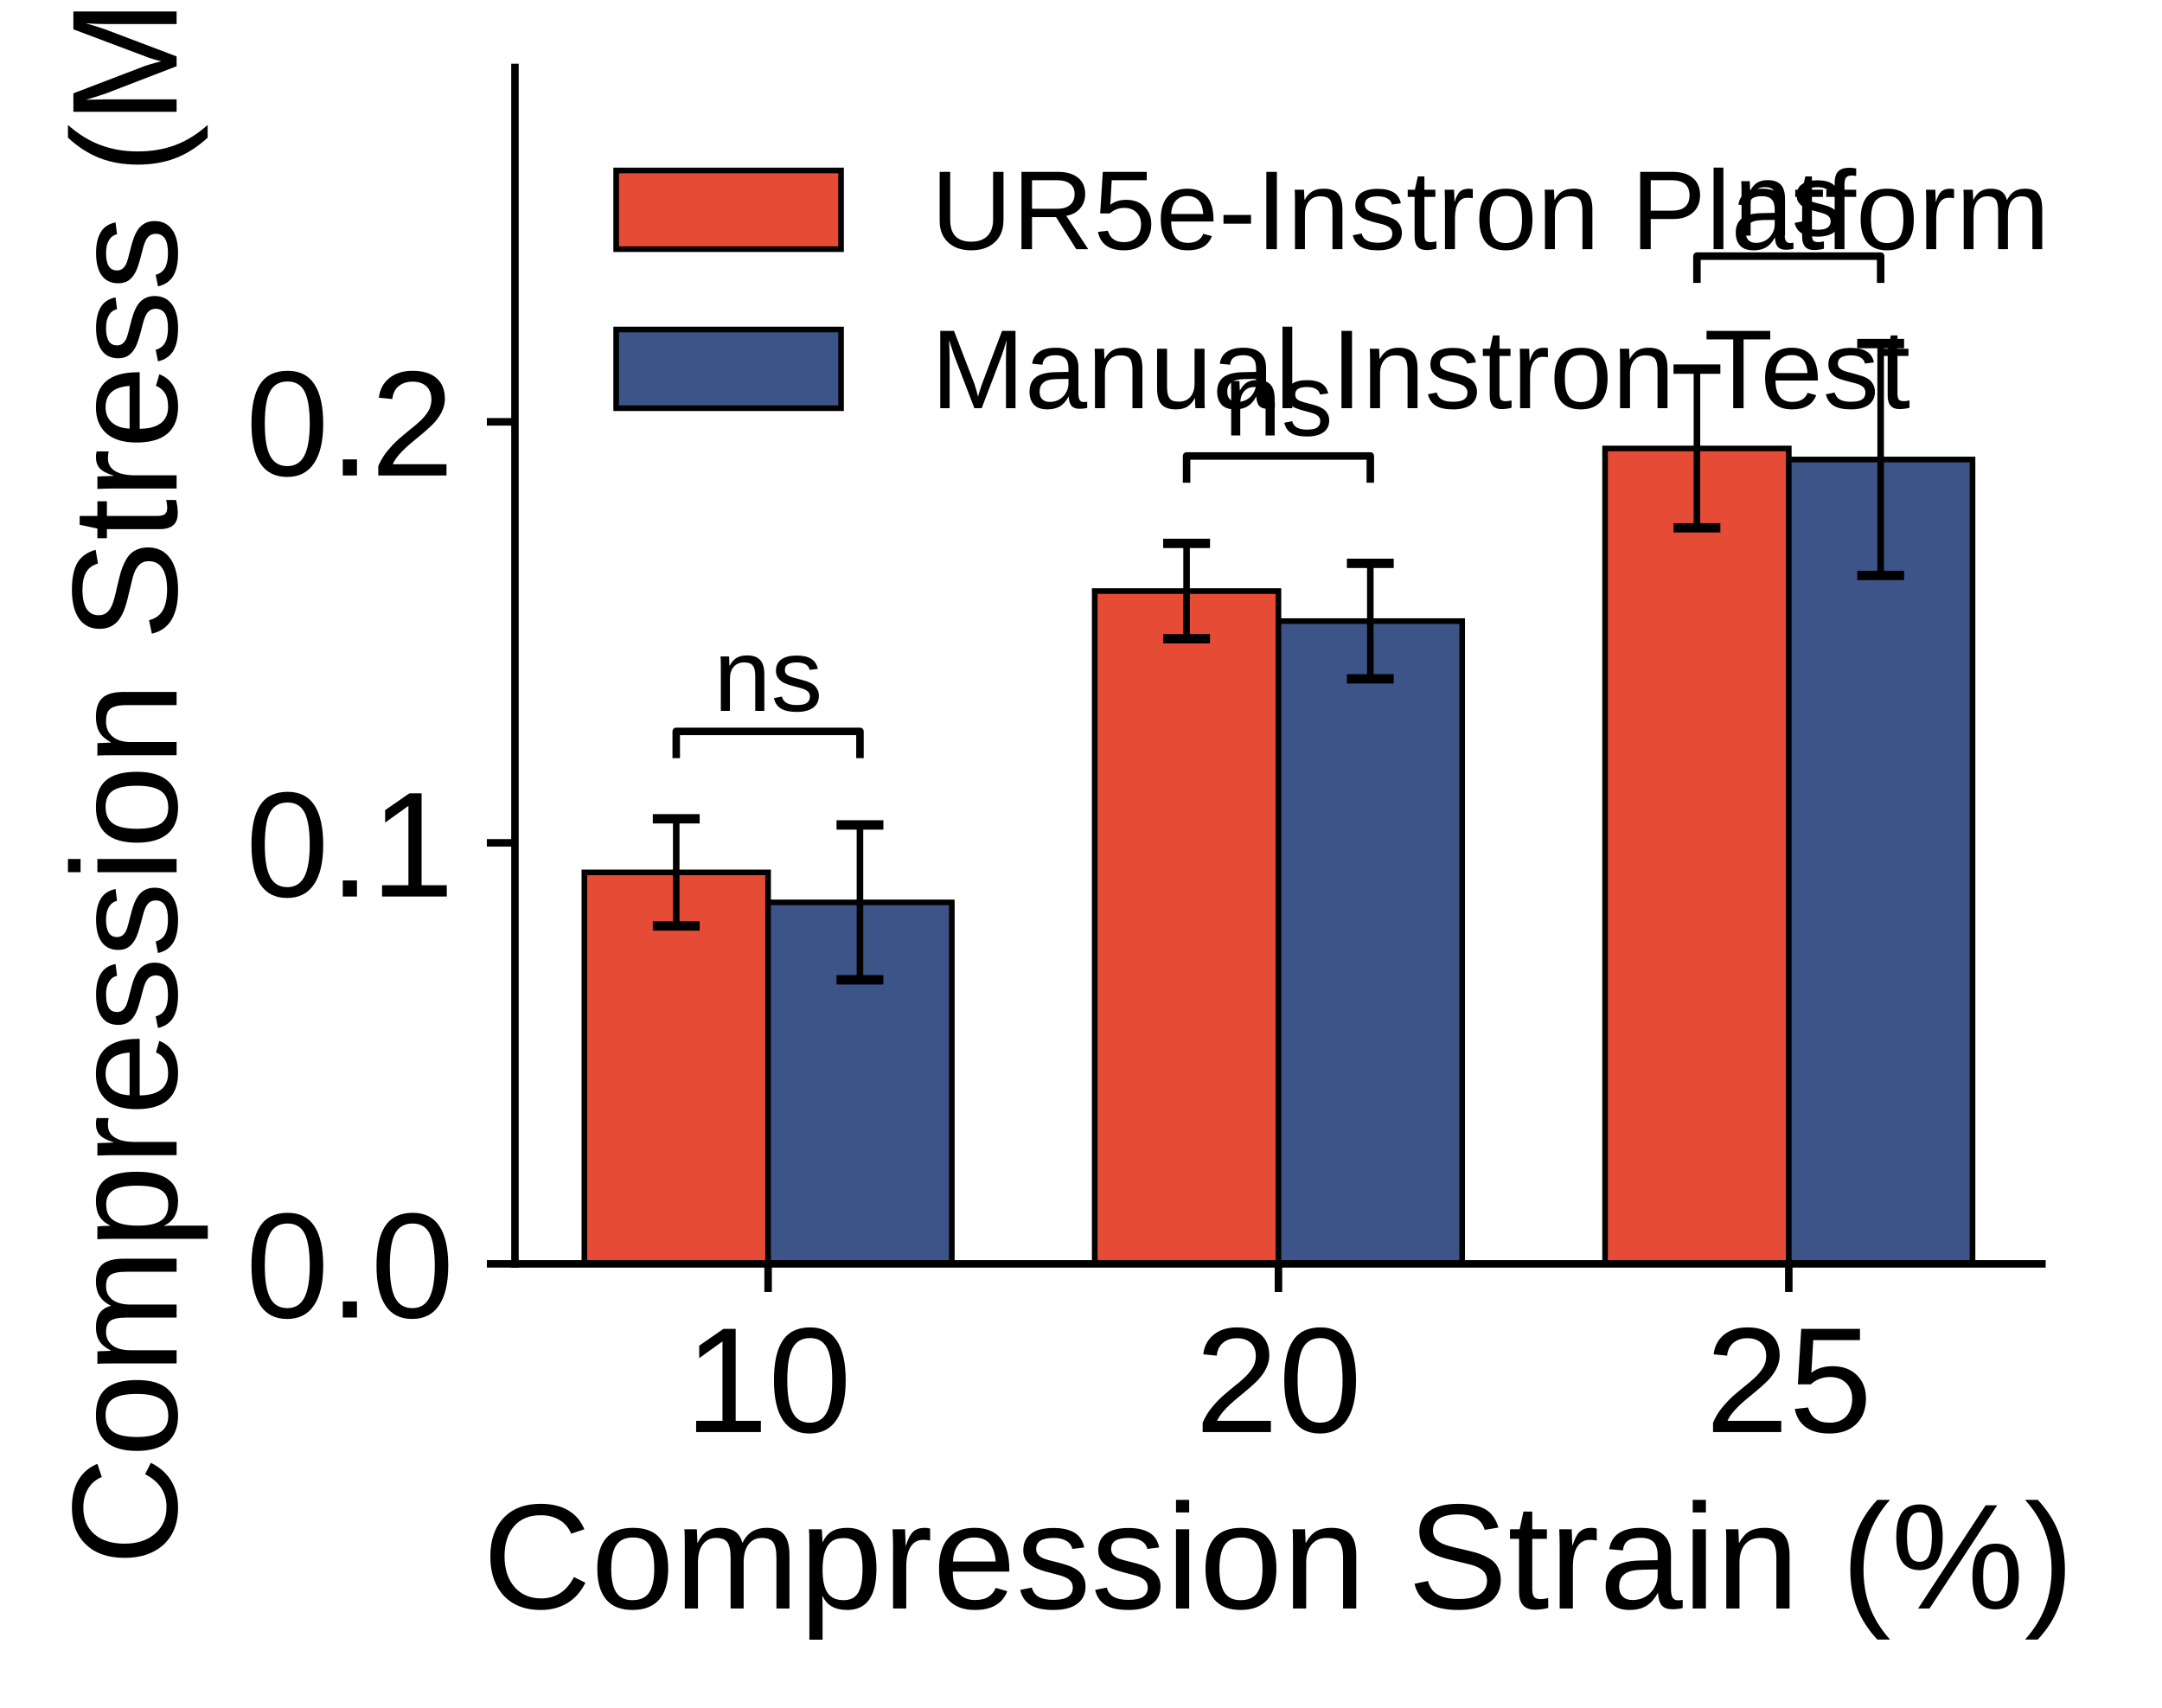
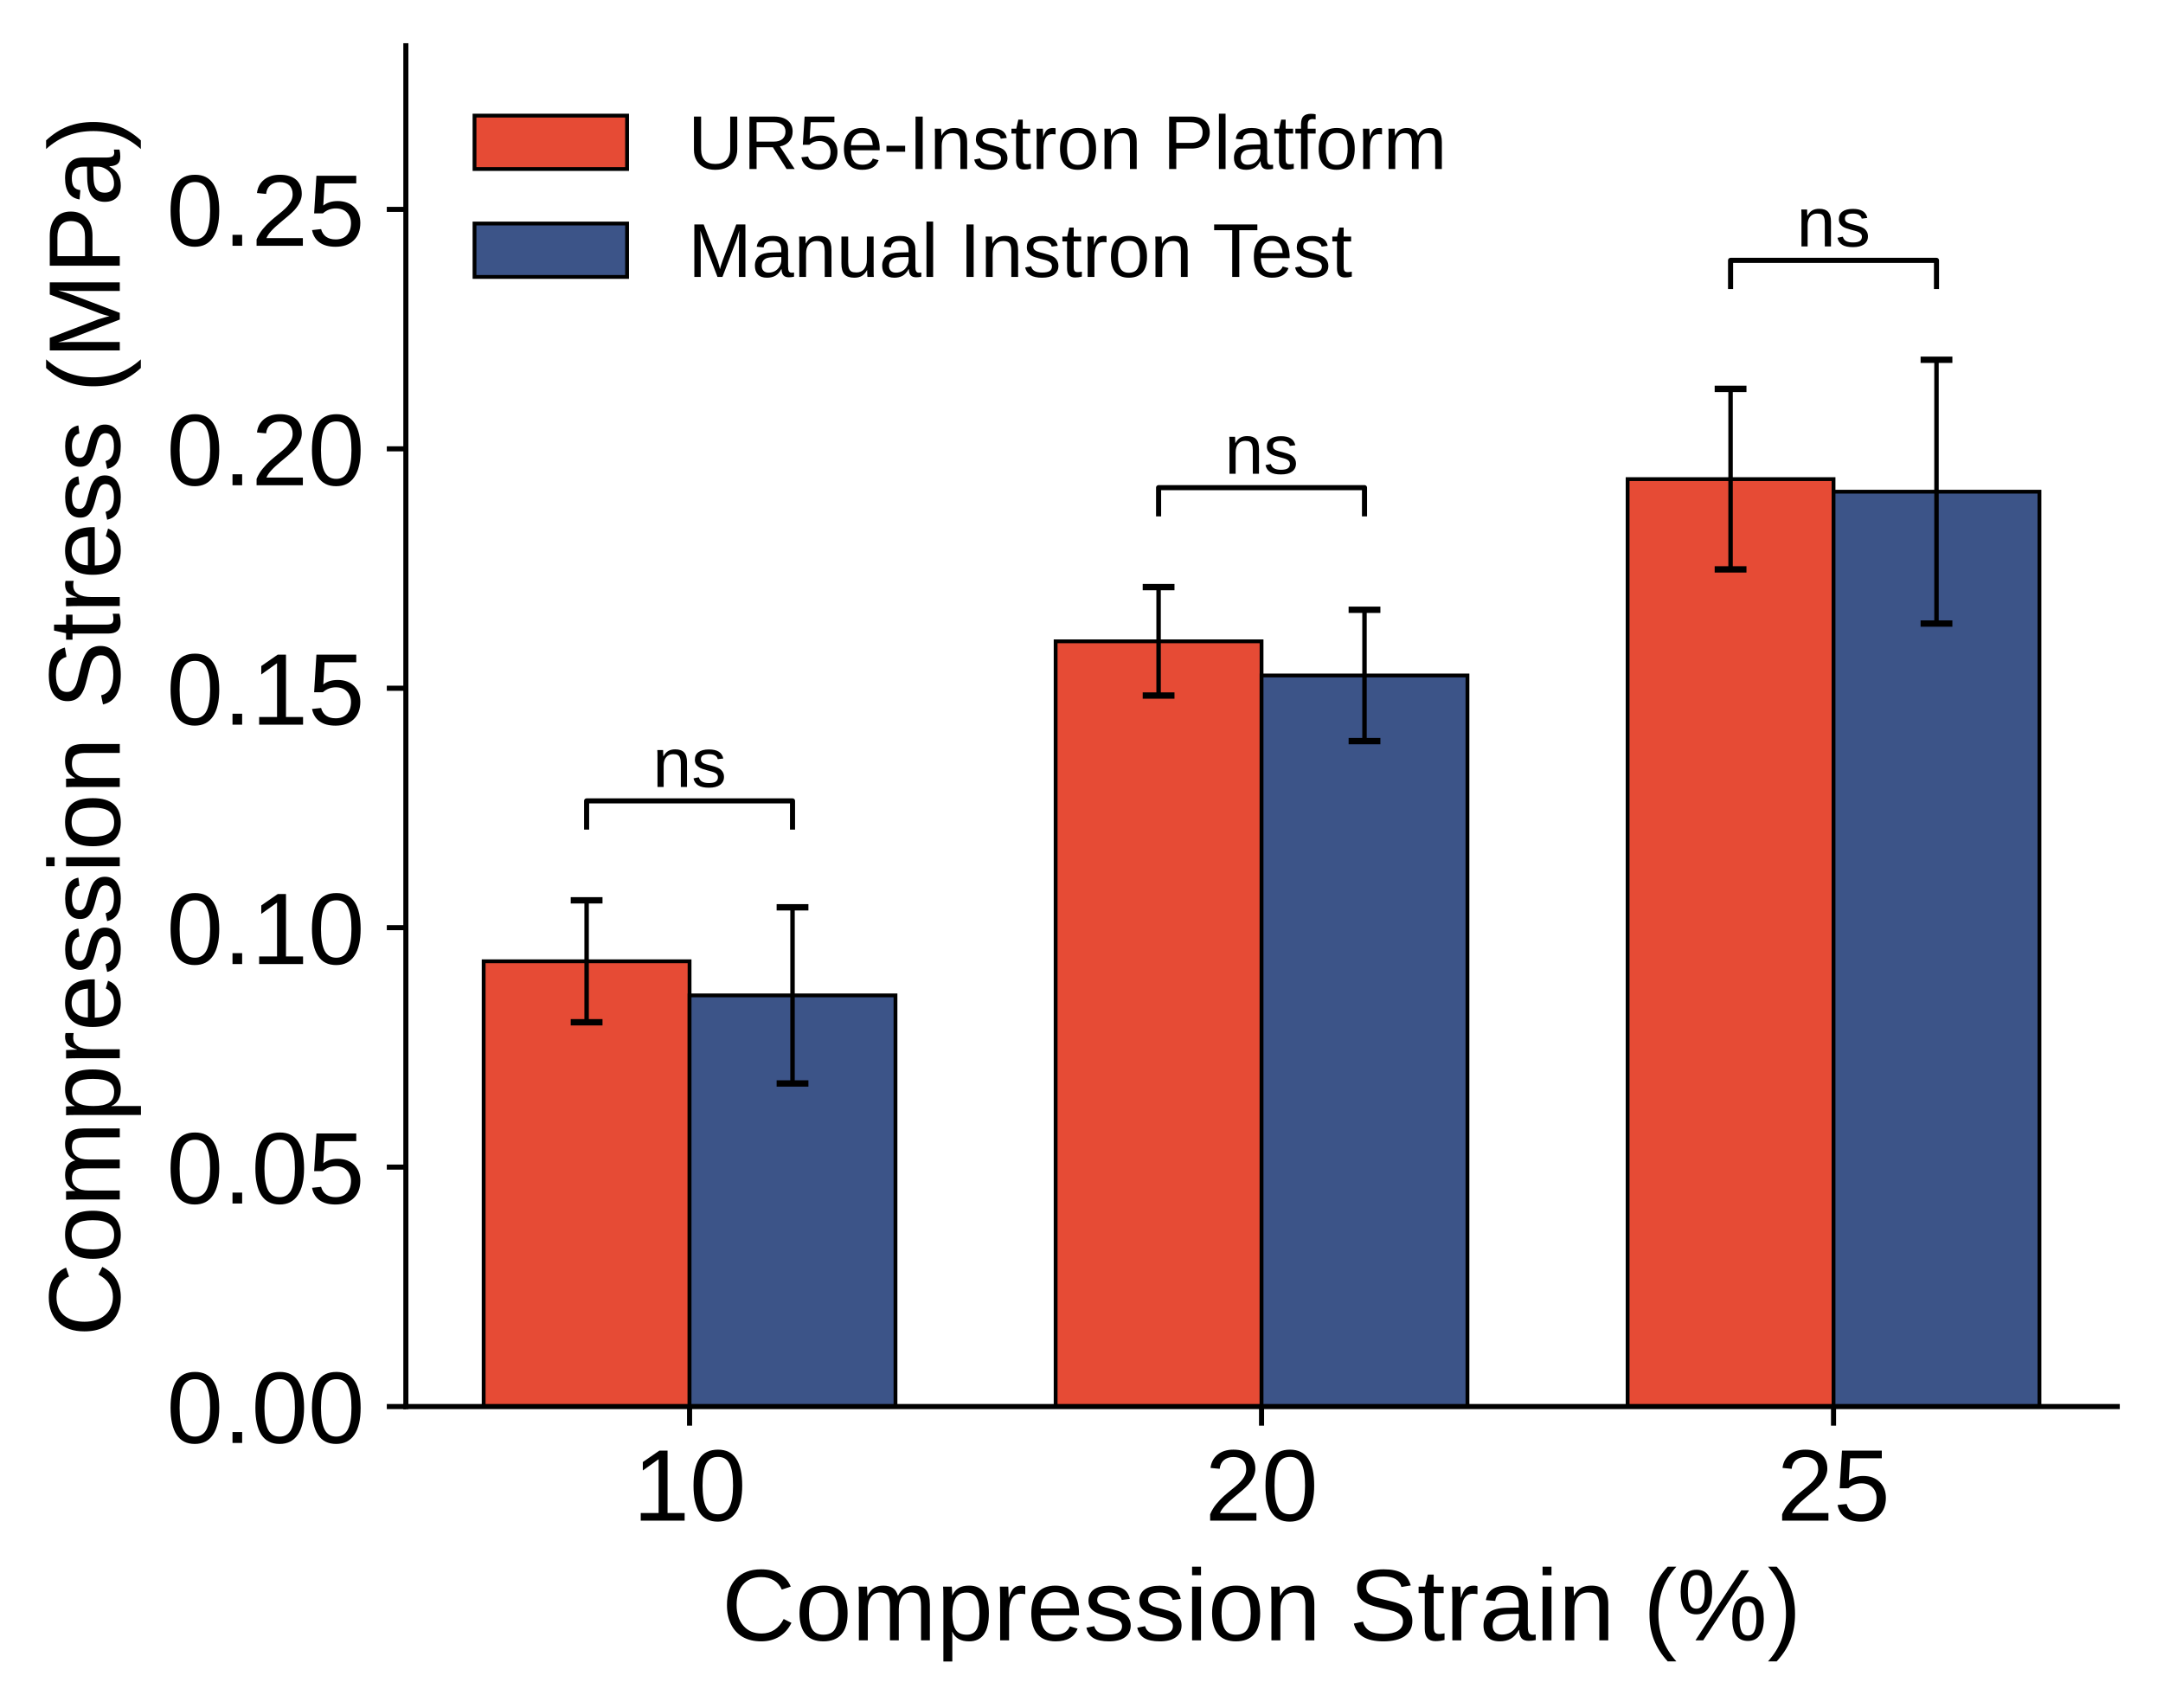
- <svg xmlns="http://www.w3.org/2000/svg" xmlns:xlink="http://www.w3.org/1999/xlink" width="230.721pt" height="182.22pt" viewBox="0 0 230.721 182.22" version="1.1">
+ <svg xmlns="http://www.w3.org/2000/svg" xmlns:xlink="http://www.w3.org/1999/xlink" width="340.295pt" height="268.62pt" viewBox="0 0 340.295 268.62" version="1.1">
  <defs>
    <style type="text/css">*{stroke-linejoin: round; stroke-linecap: butt}</style>
  </defs>
  <g id="figure_1">
    <g id="patch_1">
-       <path d="M 0 182.22  L 230.721 182.22  L 230.721 0  L 0 0  L 0 182.22  z " style="fill: none" />
+       <path d="M 0 268.62  L 340.295 268.62  L 340.295 0  L 0 0  L 0 268.62  z " style="fill: none" />
    </g>
    <g id="axes_1">
      <g id="patch_2">
-         <path d="M 54.955 134.873  L 217.907 134.873  L 217.907 7.2  L 54.955 7.2  L 54.955 134.873  z " style="fill: none" />
+         <path d="M 63.852 221.273  L 333.095 221.273  L 333.095 7.2  L 63.852 7.2  L 63.852 221.273  z " style="fill: none" />
      </g>
      <g id="patch_3">
-         <path d="M 62.362 134.873  L 81.969 134.873  L 81.969 93.098  L 62.362 93.098  z " clip-path="url(#p411db85b09)" style="fill: #e64b35; stroke: #000000; stroke-width: 0.6; stroke-linejoin: miter" />
+         <path d="M 76.091 221.273  L 108.486 221.273  L 108.486 151.228  L 76.091 151.228  z " clip-path="url(#p419e61b7b9)" style="fill: #e64b35; stroke: #000000; stroke-width: 0.6; stroke-linejoin: miter" />
      </g>
      <g id="patch_4">
-         <path d="M 116.825 134.873  L 136.431 134.873  L 136.431 63.077  L 116.825 63.077  z " clip-path="url(#p411db85b09)" style="fill: #e64b35; stroke: #000000; stroke-width: 0.6; stroke-linejoin: miter" />
+         <path d="M 166.078 221.273  L 198.474 221.273  L 198.474 100.89  L 166.078 100.89  z " clip-path="url(#p419e61b7b9)" style="fill: #e64b35; stroke: #000000; stroke-width: 0.6; stroke-linejoin: miter" />
      </g>
      <g id="patch_5">
-         <path d="M 171.287 134.873  L 190.894 134.873  L 190.894 47.859  L 171.287 47.859  z " clip-path="url(#p411db85b09)" style="fill: #e64b35; stroke: #000000; stroke-width: 0.6; stroke-linejoin: miter" />
+         <path d="M 256.066 221.273  L 288.461 221.273  L 288.461 75.375  L 256.066 75.375  z " clip-path="url(#p419e61b7b9)" style="fill: #e64b35; stroke: #000000; stroke-width: 0.6; stroke-linejoin: miter" />
      </g>
      <g id="patch_6">
-         <path d="M 81.969 134.873  L 101.575 134.873  L 101.575 96.297  L 81.969 96.297  z " clip-path="url(#p411db85b09)" style="fill: #3c5488; stroke: #000000; stroke-width: 0.6; stroke-linejoin: miter" />
+         <path d="M 108.486 221.273  L 140.882 221.273  L 140.882 156.591  L 108.486 156.591  z " clip-path="url(#p419e61b7b9)" style="fill: #3c5488; stroke: #000000; stroke-width: 0.6; stroke-linejoin: miter" />
      </g>
      <g id="patch_7">
-         <path d="M 136.431 134.873  L 156.038 134.873  L 156.038 66.28  L 136.431 66.28  z " clip-path="url(#p411db85b09)" style="fill: #3c5488; stroke: #000000; stroke-width: 0.6; stroke-linejoin: miter" />
+         <path d="M 198.474 221.273  L 230.869 221.273  L 230.869 106.261  L 198.474 106.261  z " clip-path="url(#p419e61b7b9)" style="fill: #3c5488; stroke: #000000; stroke-width: 0.6; stroke-linejoin: miter" />
      </g>
      <g id="patch_8">
-         <path d="M 190.894 134.873  L 210.501 134.873  L 210.501 49.036  L 190.894 49.036  z " clip-path="url(#p411db85b09)" style="fill: #3c5488; stroke: #000000; stroke-width: 0.6; stroke-linejoin: miter" />
+         <path d="M 288.461 221.273  L 320.857 221.273  L 320.857 77.348  L 288.461 77.348  z " clip-path="url(#p419e61b7b9)" style="fill: #3c5488; stroke: #000000; stroke-width: 0.6; stroke-linejoin: miter" />
      </g>
      <g id="matplotlib.axis_1">
        <g id="xtick_1">
          <g id="line2d_1">
            <defs>
-               <path id="mf66ae08ef0" d="M 0 0  L 0 3  " style="stroke: #000000; stroke-width: 0.8" />
+               <path id="m64b6fbf2e3" d="M 0 0  L 0 3  " style="stroke: #000000; stroke-width: 0.8" />
            </defs>
            <g>
-               <use xlink:href="#mf66ae08ef0" x="81.969" y="134.873" style="stroke: #000000; stroke-width: 0.8" />
+               <use xlink:href="#m64b6fbf2e3" x="108.486" y="221.273" style="stroke: #000000; stroke-width: 0.8" />
            </g>
          </g>
          <g id="text_1">
-             <text style="font-size: 16px; font-family: 'Arial'; text-anchor: middle" x="81.969" y="152.825" transform="rotate(-0 81.96852 152.825)">10</text>
+             <text style="font-size: 16px; font-family: 'Arial'; text-anchor: middle" x="108.486" y="239.225" transform="rotate(-0 108.4863 239.225)">10</text>
          </g>
        </g>
        <g id="xtick_2">
          <g id="line2d_2">
            <g>
-               <use xlink:href="#mf66ae08ef0" x="136.431" y="134.873" style="stroke: #000000; stroke-width: 0.8" />
+               <use xlink:href="#m64b6fbf2e3" x="198.474" y="221.273" style="stroke: #000000; stroke-width: 0.8" />
            </g>
          </g>
          <g id="text_2">
-             <text style="font-size: 16px; font-family: 'Arial'; text-anchor: middle" x="136.431" y="152.825" transform="rotate(-0 136.4313 152.825)">20</text>
+             <text style="font-size: 16px; font-family: 'Arial'; text-anchor: middle" x="198.474" y="239.225" transform="rotate(-0 198.4737 239.225)">20</text>
          </g>
        </g>
        <g id="xtick_3">
          <g id="line2d_3">
            <g>
-               <use xlink:href="#mf66ae08ef0" x="190.894" y="134.873" style="stroke: #000000; stroke-width: 0.8" />
+               <use xlink:href="#m64b6fbf2e3" x="288.461" y="221.273" style="stroke: #000000; stroke-width: 0.8" />
            </g>
          </g>
          <g id="text_3">
-             <text style="font-size: 16px; font-family: 'Arial'; text-anchor: middle" x="190.894" y="152.825" transform="rotate(-0 190.894 152.825)">25</text>
+             <text style="font-size: 16px; font-family: 'Arial'; text-anchor: middle" x="288.461" y="239.225" transform="rotate(-0 288.4612 239.225)">25</text>
          </g>
        </g>
        <g id="text_4">
-           <text style="font-size: 16px; font-family: 'Arial'; text-anchor: middle" x="136.431" y="171.653" transform="rotate(-0 136.4313 171.6525)">Compression Strain (%)</text>
+           <text style="font-size: 16px; font-family: 'Arial'; text-anchor: middle" x="198.474" y="258.053" transform="rotate(-0 198.4737 258.0525)">Compression Strain (%)</text>
        </g>
      </g>
      <g id="matplotlib.axis_2">
        <g id="ytick_1">
          <g id="line2d_4">
            <defs>
-               <path id="mc43bcb84b9" d="M 0 0  L -3 0  " style="stroke: #000000; stroke-width: 0.8" />
+               <path id="m2ede7afb9c" d="M 0 0  L -3 0  " style="stroke: #000000; stroke-width: 0.8" />
            </defs>
            <g>
-               <use xlink:href="#mc43bcb84b9" x="54.955" y="134.873" style="stroke: #000000; stroke-width: 0.8" />
+               <use xlink:href="#m2ede7afb9c" x="63.852" y="221.273" style="stroke: #000000; stroke-width: 0.8" />
            </g>
          </g>
          <g id="text_5">
-             <text style="font-size: 16px; font-family: 'Arial'; text-anchor: end" x="48.455" y="140.599" transform="rotate(-0 48.455 140.5987)">0.0</text>
+             <text style="font-size: 16px; font-family: 'Arial'; text-anchor: end" x="57.352" y="226.999" transform="rotate(-0 57.3525 226.9988)">0.00</text>
          </g>
        </g>
        <g id="ytick_2">
          <g id="line2d_5">
            <g>
-               <use xlink:href="#mc43bcb84b9" x="54.955" y="89.944" style="stroke: #000000; stroke-width: 0.8" />
+               <use xlink:href="#m2ede7afb9c" x="63.852" y="183.606" style="stroke: #000000; stroke-width: 0.8" />
            </g>
          </g>
          <g id="text_6">
-             <text style="font-size: 16px; font-family: 'Arial'; text-anchor: end" x="48.455" y="95.67" transform="rotate(-0 48.455 95.67011)">0.1</text>
+             <text style="font-size: 16px; font-family: 'Arial'; text-anchor: end" x="57.352" y="189.332" transform="rotate(-0 57.3525 189.3321)">0.05</text>
          </g>
        </g>
        <g id="ytick_3">
          <g id="line2d_6">
            <g>
-               <use xlink:href="#mc43bcb84b9" x="54.955" y="45.015" style="stroke: #000000; stroke-width: 0.8" />
+               <use xlink:href="#m2ede7afb9c" x="63.852" y="145.939" style="stroke: #000000; stroke-width: 0.8" />
            </g>
          </g>
          <g id="text_7">
-             <text style="font-size: 16px; font-family: 'Arial'; text-anchor: end" x="48.455" y="50.741" transform="rotate(-0 48.455 50.74148)">0.2</text>
-           </g>
-         </g>
-         <g id="text_8">
-           <text style="font-size: 16px; font-family: 'Arial'; text-anchor: middle" x="18.848" y="71.036" transform="rotate(-90 18.8475 71.03625)">Compression Stress (MPa)</text>
+             <text style="font-size: 16px; font-family: 'Arial'; text-anchor: end" x="57.352" y="151.665" transform="rotate(-0 57.3525 151.6655)">0.10</text>
+           </g>
+         </g>
+         <g id="ytick_4">
+           <g id="line2d_7">
+             <g>
+               <use xlink:href="#m2ede7afb9c" x="63.852" y="108.273" style="stroke: #000000; stroke-width: 0.8" />
+             </g>
+           </g>
+           <g id="text_8">
+             <text style="font-size: 16px; font-family: 'Arial'; text-anchor: end" x="57.352" y="113.999" transform="rotate(-0 57.3525 113.9989)">0.15</text>
+           </g>
+         </g>
+         <g id="ytick_5">
+           <g id="line2d_8">
+             <g>
+               <use xlink:href="#m2ede7afb9c" x="63.852" y="70.606" style="stroke: #000000; stroke-width: 0.8" />
+             </g>
+           </g>
+           <g id="text_9">
+             <text style="font-size: 16px; font-family: 'Arial'; text-anchor: end" x="57.352" y="76.332" transform="rotate(-0 57.3525 76.33223)">0.20</text>
+           </g>
+         </g>
+         <g id="ytick_6">
+           <g id="line2d_9">
+             <g>
+               <use xlink:href="#m2ede7afb9c" x="63.852" y="32.939" style="stroke: #000000; stroke-width: 0.8" />
+             </g>
+           </g>
+           <g id="text_10">
+             <text style="font-size: 16px; font-family: 'Arial'; text-anchor: end" x="57.352" y="38.666" transform="rotate(-0 57.3525 38.6656)">0.25</text>
+           </g>
+         </g>
+         <g id="text_11">
+           <text style="font-size: 16px; font-family: 'Arial'; text-anchor: middle" x="18.848" y="114.236" transform="rotate(-90 18.8475 114.2362)">Compression Stress (MPa)</text>
        </g>
      </g>
      <g id="LineCollection_1">
-         <path d="M 72.165 98.816  L 72.165 87.379  " clip-path="url(#p411db85b09)" style="fill: none; stroke: #000000; stroke-width: 0.7" />
-         <path d="M 126.628 68.164  L 126.628 57.989  " clip-path="url(#p411db85b09)" style="fill: none; stroke: #000000; stroke-width: 0.7" />
-         <path d="M 181.091 56.327  L 181.091 39.391  " clip-path="url(#p411db85b09)" style="fill: none; stroke: #000000; stroke-width: 0.7" />
-       </g>
-       <g id="line2d_7">
+         <path d="M 92.289 160.816  L 92.289 141.639  " clip-path="url(#p419e61b7b9)" style="fill: none; stroke: #000000; stroke-width: 0.7" />
+         <path d="M 182.276 109.42  L 182.276 92.36  " clip-path="url(#p419e61b7b9)" style="fill: none; stroke: #000000; stroke-width: 0.7" />
+         <path d="M 272.263 89.573  L 272.263 61.176  " clip-path="url(#p419e61b7b9)" style="fill: none; stroke: #000000; stroke-width: 0.7" />
+       </g>
+       <g id="line2d_10">
        <defs>
-           <path id="m2be0dcd935" d="M 2.5 0  L -2.5 -0  " style="stroke: #000000" />
+           <path id="mfb1f32844c" d="M 2.5 0  L -2.5 -0  " style="stroke: #000000" />
        </defs>
-         <g clip-path="url(#p411db85b09)">
-           <use xlink:href="#m2be0dcd935" x="72.165" y="98.816" style="stroke: #000000" />
-           <use xlink:href="#m2be0dcd935" x="126.628" y="68.164" style="stroke: #000000" />
-           <use xlink:href="#m2be0dcd935" x="181.091" y="56.327" style="stroke: #000000" />
-         </g>
-       </g>
-       <g id="line2d_8">
-         <g clip-path="url(#p411db85b09)">
-           <use xlink:href="#m2be0dcd935" x="72.165" y="87.379" style="stroke: #000000" />
-           <use xlink:href="#m2be0dcd935" x="126.628" y="57.989" style="stroke: #000000" />
-           <use xlink:href="#m2be0dcd935" x="181.091" y="39.391" style="stroke: #000000" />
+         <g clip-path="url(#p419e61b7b9)">
+           <use xlink:href="#mfb1f32844c" x="92.289" y="160.816" style="stroke: #000000" />
+           <use xlink:href="#mfb1f32844c" x="182.276" y="109.42" style="stroke: #000000" />
+           <use xlink:href="#mfb1f32844c" x="272.263" y="89.573" style="stroke: #000000" />
+         </g>
+       </g>
+       <g id="line2d_11">
+         <g clip-path="url(#p419e61b7b9)">
+           <use xlink:href="#mfb1f32844c" x="92.289" y="141.639" style="stroke: #000000" />
+           <use xlink:href="#mfb1f32844c" x="182.276" y="92.36" style="stroke: #000000" />
+           <use xlink:href="#mfb1f32844c" x="272.263" y="61.176" style="stroke: #000000" />
        </g>
      </g>
      <g id="LineCollection_2">
-         <path d="M 91.772 104.56  L 91.772 88.033  " clip-path="url(#p411db85b09)" style="fill: none; stroke: #000000; stroke-width: 0.7" />
-         <path d="M 146.235 72.442  L 146.235 60.118  " clip-path="url(#p411db85b09)" style="fill: none; stroke: #000000; stroke-width: 0.7" />
-         <path d="M 200.697 61.41  L 200.697 36.663  " clip-path="url(#p411db85b09)" style="fill: none; stroke: #000000; stroke-width: 0.7" />
-       </g>
-       <g id="line2d_9">
-         <g clip-path="url(#p411db85b09)">
-           <use xlink:href="#m2be0dcd935" x="91.772" y="104.56" style="stroke: #000000" />
-           <use xlink:href="#m2be0dcd935" x="146.235" y="72.442" style="stroke: #000000" />
-           <use xlink:href="#m2be0dcd935" x="200.697" y="61.41" style="stroke: #000000" />
-         </g>
-       </g>
-       <g id="line2d_10">
-         <g clip-path="url(#p411db85b09)">
-           <use xlink:href="#m2be0dcd935" x="91.772" y="88.033" style="stroke: #000000" />
-           <use xlink:href="#m2be0dcd935" x="146.235" y="60.118" style="stroke: #000000" />
-           <use xlink:href="#m2be0dcd935" x="200.697" y="36.663" style="stroke: #000000" />
-         </g>
-       </g>
-       <g id="line2d_11">
-         <path d="M 72.165 80.505  L 72.165 78.049  L 91.772 78.049  L 91.772 80.505  " clip-path="url(#p411db85b09)" style="fill: none; stroke: #000000; stroke-width: 0.8; stroke-linecap: square" />
+         <path d="M 124.684 170.447  L 124.684 142.736  " clip-path="url(#p419e61b7b9)" style="fill: none; stroke: #000000; stroke-width: 0.7" />
+         <path d="M 214.671 116.593  L 214.671 95.93  " clip-path="url(#p419e61b7b9)" style="fill: none; stroke: #000000; stroke-width: 0.7" />
+         <path d="M 304.659 98.095  L 304.659 56.601  " clip-path="url(#p419e61b7b9)" style="fill: none; stroke: #000000; stroke-width: 0.7" />
      </g>
      <g id="line2d_12">
-         <path d="M 126.628 51.115  L 126.628 48.659  L 146.235 48.659  L 146.235 51.115  " clip-path="url(#p411db85b09)" style="fill: none; stroke: #000000; stroke-width: 0.8; stroke-linecap: square" />
+         <g clip-path="url(#p419e61b7b9)">
+           <use xlink:href="#mfb1f32844c" x="124.684" y="170.447" style="stroke: #000000" />
+           <use xlink:href="#mfb1f32844c" x="214.671" y="116.593" style="stroke: #000000" />
+           <use xlink:href="#mfb1f32844c" x="304.659" y="98.095" style="stroke: #000000" />
+         </g>
      </g>
      <g id="line2d_13">
-         <path d="M 181.091 29.788  L 181.091 27.333  L 200.697 27.333  L 200.697 29.788  " clip-path="url(#p411db85b09)" style="fill: none; stroke: #000000; stroke-width: 0.8; stroke-linecap: square" />
+         <g clip-path="url(#p419e61b7b9)">
+           <use xlink:href="#mfb1f32844c" x="124.684" y="142.736" style="stroke: #000000" />
+           <use xlink:href="#mfb1f32844c" x="214.671" y="95.93" style="stroke: #000000" />
+           <use xlink:href="#mfb1f32844c" x="304.659" y="56.601" style="stroke: #000000" />
+         </g>
+       </g>
+       <g id="line2d_14">
+         <path d="M 92.289 130.112  L 92.289 125.995  L 124.684 125.995  L 124.684 130.112  " clip-path="url(#p419e61b7b9)" style="fill: none; stroke: #000000; stroke-width: 0.8; stroke-linecap: square" />
+       </g>
+       <g id="line2d_15">
+         <path d="M 182.276 80.833  L 182.276 76.716  L 214.671 76.716  L 214.671 80.833  " clip-path="url(#p419e61b7b9)" style="fill: none; stroke: #000000; stroke-width: 0.8; stroke-linecap: square" />
+       </g>
+       <g id="line2d_16">
+         <path d="M 272.263 45.074  L 272.263 40.958  L 304.659 40.958  L 304.659 45.074  " clip-path="url(#p419e61b7b9)" style="fill: none; stroke: #000000; stroke-width: 0.8; stroke-linecap: square" />
      </g>
      <g id="patch_9">
-         <path d="M 54.955 134.873  L 54.955 7.2  " style="fill: none; stroke: #000000; stroke-width: 0.8; stroke-linejoin: miter; stroke-linecap: square" />
+         <path d="M 63.852 221.273  L 63.852 7.2  " style="fill: none; stroke: #000000; stroke-width: 0.8; stroke-linejoin: miter; stroke-linecap: square" />
      </g>
      <g id="patch_10">
-         <path d="M 54.955 134.873  L 217.907 134.873  " style="fill: none; stroke: #000000; stroke-width: 0.8; stroke-linejoin: miter; stroke-linecap: square" />
-       </g>
-       <g id="text_9">
-         <text style="font-size: 11px; font-family: 'Arial'; text-anchor: middle" x="81.969" y="75.863" transform="rotate(-0 81.96852 75.86318)">ns</text>
-       </g>
-       <g id="text_10">
-         <text style="font-size: 11px; font-family: 'Arial'; text-anchor: middle" x="136.431" y="46.473" transform="rotate(-0 136.4313 46.47318)">ns</text>
-       </g>
-       <g id="text_11">
-         <text style="font-size: 11px; font-family: 'Arial'; text-anchor: middle" x="190.894" y="25.147" transform="rotate(-0 190.894 25.14672)">ns</text>
+         <path d="M 63.852 221.273  L 333.095 221.273  " style="fill: none; stroke: #000000; stroke-width: 0.8; stroke-linejoin: miter; stroke-linecap: square" />
+       </g>
+       <g id="text_12">
+         <text style="font-size: 11px; font-family: 'Arial'; text-anchor: middle" x="108.486" y="123.809" transform="rotate(-0 108.4863 123.8092)">ns</text>
+       </g>
+       <g id="text_13">
+         <text style="font-size: 11px; font-family: 'Arial'; text-anchor: middle" x="198.474" y="74.53" transform="rotate(-0 198.4737 74.53008)">ns</text>
+       </g>
+       <g id="text_14">
+         <text style="font-size: 11px; font-family: 'Arial'; text-anchor: middle" x="288.461" y="38.771" transform="rotate(-0 288.4612 38.77134)">ns</text>
      </g>
      <g id="legend_1">
        <g id="patch_11">
-           <path d="M 65.755 26.589  L 89.755 26.589  L 89.755 18.189  L 65.755 18.189  z " style="fill: #e64b35; stroke: #000000; stroke-width: 0.6; stroke-linejoin: miter" />
-         </g>
-         <g id="text_12">
-           <text style="font-size: 12px; font-family: 'Arial'; text-anchor: start" x="99.355" y="26.589" transform="rotate(-0 99.355 26.58938)">UR5e-Instron Platform</text>
+           <path d="M 74.653 26.589  L 98.653 26.589  L 98.653 18.189  L 74.653 18.189  z " style="fill: #e64b35; stroke: #000000; stroke-width: 0.6; stroke-linejoin: miter" />
+         </g>
+         <g id="text_15">
+           <text style="font-size: 12px; font-family: 'Arial'; text-anchor: start" x="108.252" y="26.589" transform="rotate(-0 108.2525 26.58938)">UR5e-Instron Platform</text>
        </g>
        <g id="patch_12">
-           <path d="M 65.755 43.564  L 89.755 43.564  L 89.755 35.164  L 65.755 35.164  z " style="fill: #3c5488; stroke: #000000; stroke-width: 0.6; stroke-linejoin: miter" />
-         </g>
-         <g id="text_13">
-           <text style="font-size: 12px; font-family: 'Arial'; text-anchor: start" x="99.355" y="43.564" transform="rotate(-0 99.355 43.56375)">Manual Instron Test</text>
+           <path d="M 74.653 43.564  L 98.653 43.564  L 98.653 35.164  L 74.653 35.164  z " style="fill: #3c5488; stroke: #000000; stroke-width: 0.6; stroke-linejoin: miter" />
+         </g>
+         <g id="text_16">
+           <text style="font-size: 12px; font-family: 'Arial'; text-anchor: start" x="108.252" y="43.564" transform="rotate(-0 108.2525 43.56375)">Manual Instron Test</text>
        </g>
      </g>
    </g>
  </g>
  <defs>
-     <clipPath id="p411db85b09">
-       <rect x="54.955" y="7.2" width="162.952" height="127.672" />
+     <clipPath id="p419e61b7b9">
+       <rect x="63.852" y="7.2" width="269.243" height="214.072" />
    </clipPath>
  </defs>
</svg>
